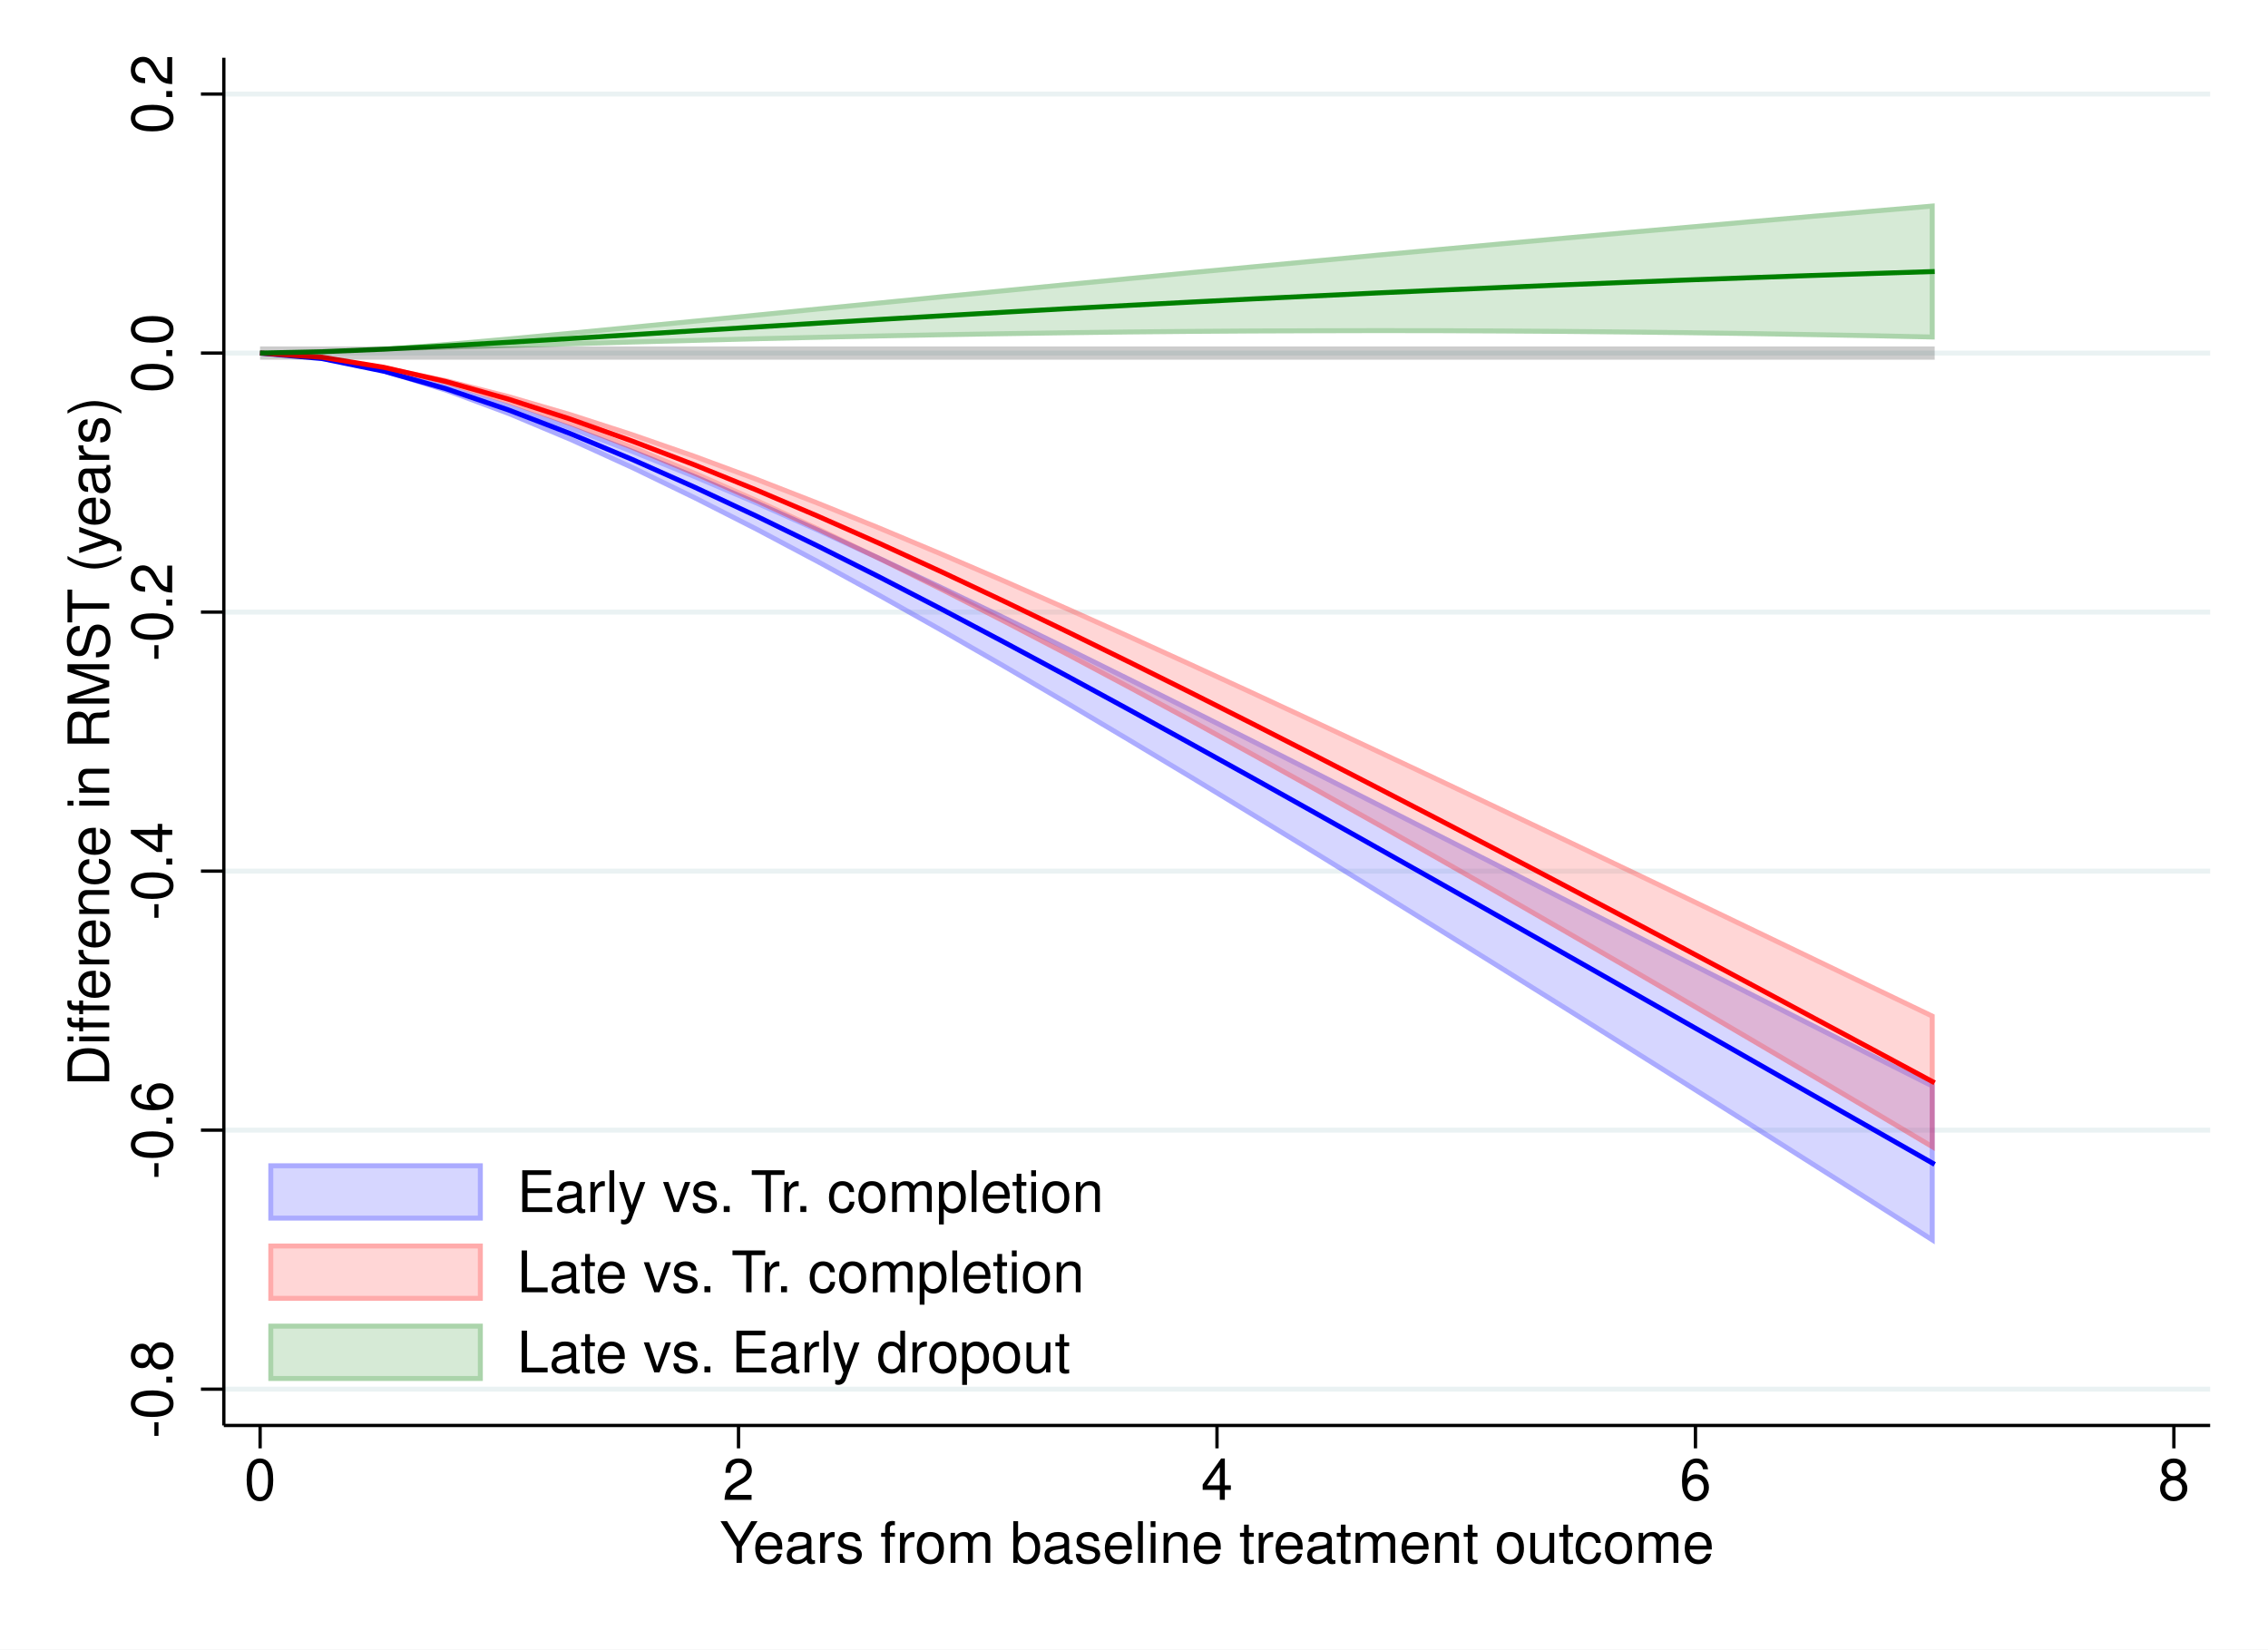
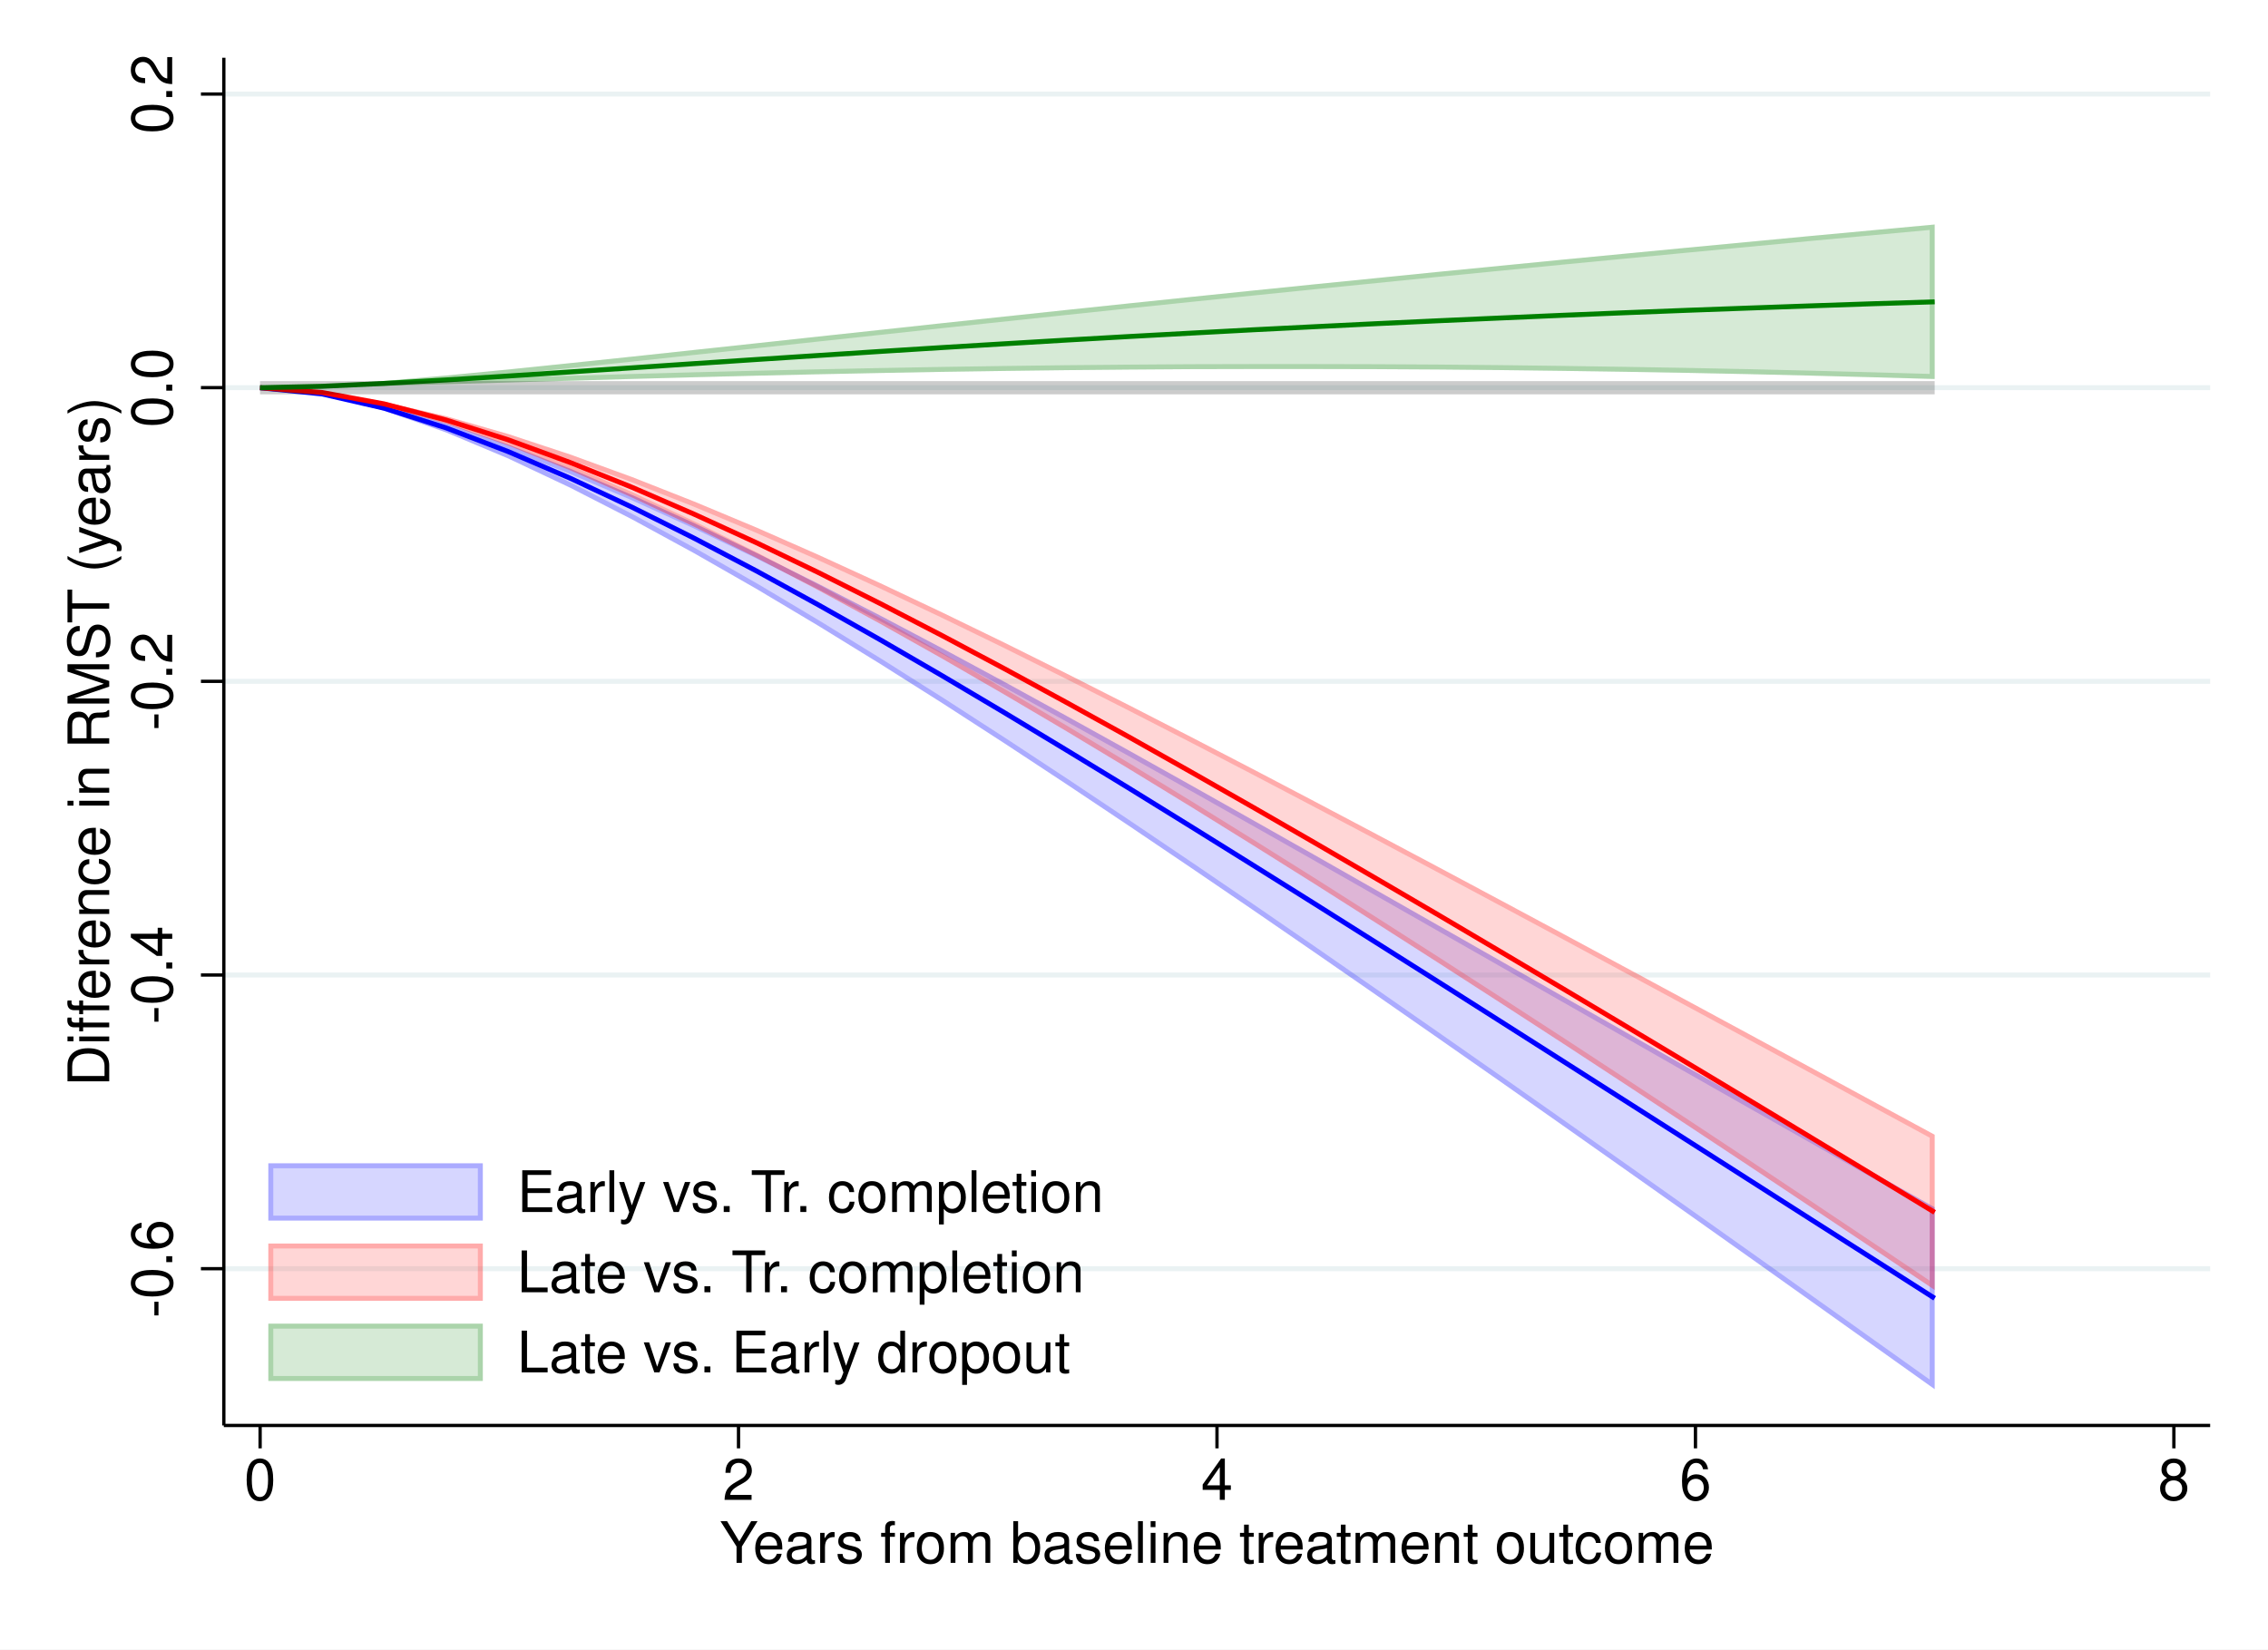
<svg xmlns="http://www.w3.org/2000/svg" xmlns:xlink="http://www.w3.org/1999/xlink" version="1.1" width="5.50in" height="4.00in" viewBox="0 0 3960 2880">
  <rect x="0" y="0" width="3960" height="2880" style="fill:#FFFFFF;stroke:none" />
  <rect x="0.00" y="0.00" width="3959.88" height="2880.00" style="fill:#FFFFFF" />
  <rect x="2.88" y="2.88" width="3954.12" height="2874.24" style="fill:none;stroke:#FFFFFF;stroke-width:5.76" />
  <rect x="390.80" y="100.86" width="3468.22" height="2388.33" style="fill:#FFFFFF" />
  <rect x="393.68" y="103.74" width="3462.46" height="2382.57" style="fill:none;stroke:#FFFFFF;stroke-width:5.76" />
-   <line x1="390.80" y1="2425.82" x2="3859.02" y2="2425.82" style="stroke:#EAF2F3;stroke-width:8.64" />
-   <line x1="390.80" y1="1973.50" x2="3859.02" y2="1973.50" style="stroke:#EAF2F3;stroke-width:8.64" />
-   <line x1="390.80" y1="1521.18" x2="3859.02" y2="1521.18" style="stroke:#EAF2F3;stroke-width:8.64" />
-   <line x1="390.80" y1="1068.86" x2="3859.02" y2="1068.86" style="stroke:#EAF2F3;stroke-width:8.64" />
-   <line x1="390.80" y1="616.54" x2="3859.02" y2="616.54" style="stroke:#EAF2F3;stroke-width:8.64" />
+   <line x1="390.80" y1="2215.44" x2="3859.02" y2="2215.44" style="stroke:#EAF2F3;stroke-width:8.64" />
+   <line x1="390.80" y1="1702.61" x2="3859.02" y2="1702.61" style="stroke:#EAF2F3;stroke-width:8.64" />
+   <line x1="390.80" y1="1189.77" x2="3859.02" y2="1189.77" style="stroke:#EAF2F3;stroke-width:8.64" />
+   <line x1="390.80" y1="676.93" x2="3859.02" y2="676.93" style="stroke:#EAF2F3;stroke-width:8.64" />
  <line x1="390.80" y1="164.22" x2="3859.02" y2="164.22" style="stroke:#EAF2F3;stroke-width:8.64" />
  <defs>
-     <path id="path_xKXCPDkJ" d="M562.44 627.43 L562.44 627.43 L670.73 652.18 L779.01 685.97 L887.29 726.31 L995.57 771.73 L1103.85 821.11 L1212.13 873.58 L1320.54 928.65 L1428.82 986.07 L1537.10 1045.47 L1645.38 1106.36 L1753.66 1168.61 L1861.94 1232.09 L1970.22 1296.45 L2078.51 1361.42 L2186.79 1427.25 L2295.07 1493.46 L2403.35 1560.17 L2511.63 1627.36 L2620.03 1694.81 L2728.32 1762.50 L2836.60 1830.44 L2944.88 1898.63 L3053.16 1966.94 L3161.44 2035.50 L3269.72 2104.06 L3378.00 2172.87 L3378.00 1893.68 L3269.72 1839.11 L3161.44 1784.41 L3053.16 1729.46 L2944.88 1674.51 L2836.60 1619.44 L2728.32 1564.37 L2620.03 1509.18 L2511.63 1454.11 L2403.35 1399.04 L2295.07 1344.09 L2186.79 1289.39 L2078.51 1234.94 L1970.22 1180.86 L1861.94 1127.27 L1753.66 1074.31 L1645.38 1022.21 L1537.10 971.22 L1428.82 921.47 L1320.54 873.45 L1212.13 827.29 L1103.85 783.49 L995.57 742.40 L887.29 704.90 L779.01 671.74 L670.73 644.39 L562.44 624.83 L562.44 627.43 Z" stroke-linejoin="round" />
+     <path id="path_GVYgxOIP" d="M562.44 689.31 L562.44 689.31 L670.73 717.15 L779.01 755.15 L887.29 800.56 L995.57 851.67 L1103.85 907.12 L1212.13 966.15 L1320.54 1028.15 L1428.82 1092.75 L1537.10 1159.45 L1645.38 1227.89 L1753.66 1297.93 L1861.94 1369.21 L1970.22 1441.49 L2078.51 1514.62 L2186.79 1588.38 L2295.07 1662.88 L2403.35 1737.88 L2511.63 1813.24 L2620.03 1888.98 L2728.32 1965.09 L2836.60 2041.44 L2944.88 2117.92 L3053.16 2194.65 L3161.44 2271.63 L3269.72 2348.72 L3378.00 2425.82 L3378.00 2108.27 L3269.72 2047.26 L3161.44 1986.00 L3053.16 1924.62 L2944.88 1863.11 L2836.60 1801.36 L2728.32 1739.73 L2620.03 1677.98 L2511.63 1616.23 L2403.35 1554.60 L2295.07 1492.97 L2186.79 1431.71 L2078.51 1370.70 L1970.22 1310.06 L1861.94 1250.04 L1753.66 1190.64 L1645.38 1132.22 L1537.10 1075.05 L1428.82 1019.36 L1320.54 965.40 L1212.13 913.55 L1103.85 864.42 L995.57 818.38 L887.29 776.31 L779.01 739.06 L670.73 708.37 L562.44 686.34 L562.44 689.31 Z" stroke-linejoin="round" />
  </defs>
  <defs>
-     <clipPath id="clipPath_AJsalqST">
-       <use xlink:href="#path_xKXCPDkJ" />
+     <clipPath id="clipPath_bWXjxbac">
+       <use xlink:href="#path_GVYgxOIP" />
    </clipPath>
  </defs>
-   <use xlink:href="#path_xKXCPDkJ" style="stroke:none;fill:#3333FF;fill-opacity:0.20" />
-   <use xlink:href="#path_xKXCPDkJ" style="fill:none;stroke:#0000FF;stroke-opacity:0.20;stroke-width:17.28" clip-path="url(#clipPath_AJsalqST)" />
-   <path d=" M454.04 616.54 L562.32 626.19 L670.60 648.35 L779.01 678.91 L887.29 715.67 L995.57 757.13 L1103.85 802.30 L1212.13 850.44 L1320.41 901.05 L1428.69 953.89 L1536.97 1008.35 L1645.26 1064.41 L1753.54 1121.58 L1861.82 1179.75 L1970.22 1238.65 L2078.51 1298.30 L2186.79 1358.32 L2295.07 1418.84 L2403.35 1479.72 L2511.63 1540.74 L2619.91 1601.99 L2728.19 1663.50 L2836.47 1725.01 L2944.76 1786.63 L3053.04 1848.26 L3161.32 1910.02 L3269.72 1971.65 L3378.00 2033.28" stroke-linejoin="round" style="fill:none;stroke:#0000FF;stroke-width:8.64" />
+   <use xlink:href="#path_GVYgxOIP" style="stroke:none;fill:#3333FF;fill-opacity:0.20" />
+   <use xlink:href="#path_GVYgxOIP" style="fill:none;stroke:#0000FF;stroke-opacity:0.20;stroke-width:17.28" clip-path="url(#clipPath_bWXjxbac)" />
+   <path d=" M454.04 677.06 L562.32 687.95 L670.60 712.82 L779.01 747.23 L887.29 788.56 L995.57 835.09 L1103.85 885.83 L1212.13 939.91 L1320.41 996.84 L1428.69 1056.12 L1536.97 1117.25 L1645.26 1180.12 L1753.54 1244.35 L1861.82 1309.69 L1970.22 1375.77 L2078.51 1442.72 L2186.79 1510.17 L2295.07 1577.99 L2403.35 1646.30 L2511.63 1714.73 L2619.91 1783.54 L2728.19 1852.47 L2836.47 1921.53 L2944.76 1990.58 L3053.04 2059.76 L3161.32 2128.94 L3269.72 2197.99 L3378.00 2267.17" stroke-linejoin="round" style="fill:none;stroke:#0000FF;stroke-width:8.64" />
  <defs>
-     <path id="path_MuOvsabk" d="M562.44 624.83 L562.44 624.83 L670.73 644.51 L779.01 672.11 L887.29 705.64 L995.57 743.88 L1103.85 785.84 L1212.13 830.88 L1320.54 878.65 L1428.82 928.77 L1537.10 980.87 L1645.38 1034.58 L1753.66 1089.90 L1861.94 1146.46 L1970.22 1204.13 L2078.51 1262.66 L2186.79 1322.19 L2295.07 1382.33 L2403.35 1443.09 L2511.63 1504.35 L2620.03 1566.23 L2728.32 1628.60 L2836.60 1691.22 L2944.88 1754.33 L3053.16 1817.82 L3161.44 1881.55 L3269.72 1945.53 L3378.00 2009.89 L3378.00 1771.66 L3269.72 1719.68 L3161.44 1667.58 L3053.16 1615.61 L2944.88 1563.63 L2836.60 1511.78 L2728.32 1460.17 L2620.03 1408.69 L2511.63 1357.33 L2403.35 1306.35 L2295.07 1255.61 L2186.79 1205.36 L2078.51 1155.61 L1970.22 1106.36 L1861.94 1057.85 L1753.66 1010.20 L1645.38 963.67 L1537.10 918.25 L1428.82 874.44 L1320.54 832.24 L1212.13 792.15 L1103.85 754.53 L995.57 719.50 L887.29 687.95 L779.01 660.47 L670.73 638.32 L562.44 622.73 L562.44 624.83 Z" stroke-linejoin="round" />
+     <path id="path_HfHVuwNn" d="M562.44 686.46 L562.44 686.46 L670.73 708.86 L779.01 740.05 L887.29 778.04 L995.57 821.35 L1103.85 868.88 L1212.13 919.86 L1320.54 973.94 L1428.82 1030.50 L1537.10 1089.41 L1645.38 1150.29 L1753.66 1212.91 L1861.94 1276.77 L1970.22 1341.99 L2078.51 1408.20 L2186.79 1475.39 L2295.07 1543.33 L2403.35 1612.14 L2511.63 1681.44 L2620.03 1751.36 L2728.32 1821.66 L2836.60 1892.57 L2944.88 1963.85 L3053.16 2035.50 L3161.44 2107.53 L3269.72 2179.92 L3378.00 2252.57 L3378.00 1981.55 L3269.72 1922.89 L3161.44 1864.10 L3053.16 1805.45 L2944.88 1746.91 L2836.60 1688.50 L2728.32 1630.09 L2620.03 1572.05 L2511.63 1514.13 L2403.35 1456.58 L2295.07 1399.41 L2186.79 1342.61 L2078.51 1286.42 L1970.22 1230.86 L1861.94 1176.03 L1753.66 1122.20 L1645.38 1069.60 L1537.10 1018.37 L1428.82 968.75 L1320.54 921.10 L1212.13 875.81 L1103.85 833.11 L995.57 793.63 L887.29 757.87 L779.01 726.81 L670.73 701.68 L562.44 684.11 L562.44 686.46 Z" stroke-linejoin="round" />
  </defs>
  <defs>
-     <clipPath id="clipPath_SSeKRkwS">
-       <use xlink:href="#path_MuOvsabk" />
+     <clipPath id="clipPath_DZtddINh">
+       <use xlink:href="#path_HfHVuwNn" />
    </clipPath>
  </defs>
-   <use xlink:href="#path_MuOvsabk" style="stroke:none;fill:#FF3333;fill-opacity:0.20" />
-   <use xlink:href="#path_MuOvsabk" style="fill:none;stroke:#FF0000;stroke-opacity:0.20;stroke-width:17.28" clip-path="url(#clipPath_SSeKRkwS)" />
-   <path d=" M454.04 616.54 L562.32 623.84 L670.60 641.54 L779.01 666.41 L887.29 696.86 L995.57 731.76 L1103.85 770.24 L1212.13 811.58 L1320.41 855.51 L1428.69 901.67 L1536.97 949.56 L1645.26 999.19 L1753.54 1050.18 L1861.82 1102.28 L1970.22 1155.37 L2078.51 1209.20 L2186.79 1263.77 L2295.07 1318.97 L2403.35 1374.78 L2511.63 1430.97 L2619.91 1487.52 L2728.19 1544.45 L2836.47 1601.62 L2944.76 1659.04 L3053.04 1716.71 L3161.32 1774.63 L3269.72 1832.67 L3378.00 1890.84" stroke-linejoin="round" style="fill:none;stroke:#FF0000;stroke-width:8.64" />
+   <use xlink:href="#path_HfHVuwNn" style="stroke:none;fill:#FF3333;fill-opacity:0.20" />
+   <use xlink:href="#path_HfHVuwNn" style="fill:none;stroke:#FF0000;stroke-opacity:0.20;stroke-width:17.28" clip-path="url(#clipPath_DZtddINh)" />
+   <path d=" M454.04 677.06 L562.32 685.35 L670.60 705.27 L779.01 733.49 L887.29 768.02 L995.57 807.62 L1103.85 851.06 L1212.13 897.96 L1320.41 947.58 L1428.69 999.68 L1536.97 1054.01 L1645.26 1110.07 L1753.54 1167.62 L1861.82 1226.52 L1970.22 1286.42 L2078.51 1347.43 L2186.79 1409.06 L2295.07 1471.43 L2403.35 1534.42 L2511.63 1597.79 L2619.91 1661.77 L2728.19 1726.00 L2836.47 1790.59 L2944.76 1855.44 L3053.04 1920.54 L3161.32 1985.88 L3269.72 2051.47 L3378.00 2117.06" stroke-linejoin="round" style="fill:none;stroke:#FF0000;stroke-width:8.64" />
  <defs>
-     <path id="path_ipOUhuAW" d="M562.44 615.43 L562.44 615.43 L670.73 613.32 L779.01 610.60 L887.29 607.63 L995.57 604.66 L1103.85 601.57 L1212.13 598.72 L1320.54 595.87 L1428.82 593.28 L1537.10 590.92 L1645.38 588.82 L1753.66 586.96 L1861.94 585.36 L1970.22 583.99 L2078.51 583.00 L2186.79 582.26 L2295.07 581.89 L2403.35 581.64 L2511.63 581.77 L2620.03 582.26 L2728.32 583.00 L2836.60 583.99 L2944.88 585.23 L3053.16 586.72 L3161.44 588.57 L3269.72 590.55 L3378.00 592.90 L3378.00 355.17 L3269.72 364.46 L3161.44 373.74 L3053.16 383.14 L2944.88 392.67 L2836.60 402.20 L2728.32 411.85 L2620.03 421.63 L2511.63 431.53 L2403.35 441.43 L2295.07 451.58 L2186.79 461.73 L2078.51 471.87 L1970.22 482.27 L1861.94 492.66 L1753.66 503.31 L1645.38 513.83 L1537.10 524.59 L1428.82 535.24 L1320.54 546.00 L1212.13 556.64 L1103.85 567.16 L995.57 577.68 L887.29 587.71 L779.01 597.36 L670.73 605.90 L562.44 612.95 L562.44 615.43 Z" stroke-linejoin="round" />
+     <path id="path_TtqimAbP" d="M562.44 675.94 L562.44 675.94 L670.73 673.72 L779.01 670.87 L887.29 667.90 L995.57 664.81 L1103.85 661.71 L1212.13 658.74 L1320.54 656.02 L1428.82 653.54 L1537.10 651.32 L1645.38 649.34 L1753.66 647.73 L1861.94 646.37 L1970.22 645.38 L2078.51 644.63 L2186.79 644.39 L2295.07 644.39 L2403.35 644.63 L2511.63 645.25 L2620.03 646.24 L2728.32 647.60 L2836.60 649.21 L2944.88 651.07 L3053.16 653.30 L3161.44 655.90 L3269.72 658.74 L3378.00 661.84 L3378.00 392.05 L3269.72 402.08 L3161.44 412.10 L3053.16 422.37 L2944.88 432.64 L2836.60 443.04 L2728.32 453.43 L2620.03 464.08 L2511.63 474.72 L2403.35 485.61 L2295.07 496.50 L2186.79 507.51 L2078.51 518.65 L1970.22 529.91 L1861.94 541.30 L1753.66 552.81 L1645.38 564.32 L1537.10 576.07 L1428.82 587.71 L1320.54 599.46 L1212.13 611.10 L1103.85 622.73 L995.57 634.11 L887.29 645.25 L779.01 655.77 L670.73 665.30 L562.44 672.97 L562.44 675.94 Z" stroke-linejoin="round" />
  </defs>
  <defs>
-     <clipPath id="clipPath_TAEOgDbu">
-       <use xlink:href="#path_ipOUhuAW" />
+     <clipPath id="clipPath_zuCbgRCp">
+       <use xlink:href="#path_TtqimAbP" />
    </clipPath>
  </defs>
-   <use xlink:href="#path_ipOUhuAW" style="stroke:none;fill:#339933;fill-opacity:0.20" />
-   <use xlink:href="#path_ipOUhuAW" style="fill:none;stroke:#008000;stroke-opacity:0.20;stroke-width:17.28" clip-path="url(#clipPath_TAEOgDbu)" />
-   <path d=" M454.04 616.54 L562.32 614.19 L670.60 609.74 L779.01 604.04 L887.29 597.73 L995.57 591.17 L1103.85 584.49 L1212.13 577.68 L1320.41 571.00 L1428.69 564.32 L1536.97 557.76 L1645.26 551.45 L1753.54 545.14 L1861.82 539.07 L1970.22 533.26 L2078.51 527.56 L2186.79 521.99 L2295.07 516.80 L2403.35 511.60 L2511.63 506.77 L2619.91 502.07 L2728.19 497.49 L2836.47 493.16 L2944.76 488.95 L3053.04 484.99 L3161.32 481.16 L3269.72 477.57 L3378.00 474.10" stroke-linejoin="round" style="fill:none;stroke:#008000;stroke-width:8.64" />
-   <path d=" M454.04 616.54 L562.32 616.54 L670.60 616.54 L779.01 616.54 L887.29 616.54 L995.57 616.54 L1103.85 616.54 L1212.13 616.54 L1320.41 616.54 L1428.69 616.54 L1536.97 616.54 L1645.26 616.54 L1753.54 616.54 L1861.82 616.54 L1970.22 616.54 L2078.51 616.54 L2186.79 616.54 L2295.07 616.54 L2403.35 616.54 L2511.63 616.54 L2619.91 616.54 L2728.19 616.54 L2836.47 616.54 L2944.76 616.54 L3053.04 616.54 L3161.32 616.54 L3269.72 616.54 L3378.00 616.54" stroke-linejoin="round" style="fill:none;stroke:#000000;stroke-opacity:0.20;stroke-width:23.04" />
+   <use xlink:href="#path_TtqimAbP" style="stroke:none;fill:#339933;fill-opacity:0.20" />
+   <use xlink:href="#path_TtqimAbP" style="fill:none;stroke:#008000;stroke-opacity:0.20;stroke-width:17.28" clip-path="url(#clipPath_zuCbgRCp)" />
+   <path d=" M454.04 677.06 L562.32 674.58 L670.60 669.51 L779.01 663.44 L887.29 656.64 L995.57 649.46 L1103.85 642.28 L1212.13 634.98 L1320.41 627.80 L1428.69 620.75 L1536.97 613.70 L1645.26 606.89 L1753.54 600.33 L1861.82 593.89 L1970.22 587.71 L2078.51 581.77 L2186.79 575.95 L2295.07 570.51 L2403.35 565.18 L2511.63 560.11 L2619.91 555.28 L2728.19 550.58 L2836.47 546.13 L2944.76 541.92 L3053.04 537.96 L3161.32 534.12 L3269.72 530.41 L3378.00 527.07" stroke-linejoin="round" style="fill:none;stroke:#008000;stroke-width:8.64" />
+   <path d=" M454.04 677.06 L562.32 677.06 L670.60 677.06 L779.01 677.06 L887.29 677.06 L995.57 677.06 L1103.85 677.06 L1212.13 677.06 L1320.41 677.06 L1428.69 677.06 L1536.97 677.06 L1645.26 677.06 L1753.54 677.06 L1861.82 677.06 L1970.22 677.06 L2078.51 677.06 L2186.79 677.06 L2295.07 677.06 L2403.35 677.06 L2511.63 677.06 L2619.91 677.06 L2728.19 677.06 L2836.47 677.06 L2944.76 677.06 L3053.04 677.06 L3161.32 677.06 L3269.72 677.06 L3378.00 677.06" stroke-linejoin="round" style="fill:none;stroke:#000000;stroke-opacity:0.20;stroke-width:23.04" />
  <line x1="390.80" y1="2489.19" x2="390.80" y2="100.86" style="stroke:#000000;stroke-width:5.76" />
-   <line x1="390.80" y1="2425.82" x2="350.83" y2="2425.82" style="stroke:#000000;stroke-width:5.76" />
-   <text x="300.72" y="2425.82" style="font-family:'Helvetica';font-size:99.99px;fill:#000000" transform="rotate(-90 300.72,2425.82)" text-anchor="middle">-0.8</text>
-   <line x1="390.80" y1="1973.50" x2="350.83" y2="1973.50" style="stroke:#000000;stroke-width:5.76" />
-   <text x="300.72" y="1973.50" style="font-family:'Helvetica';font-size:99.99px;fill:#000000" transform="rotate(-90 300.72,1973.50)" text-anchor="middle">-0.6</text>
-   <line x1="390.80" y1="1521.18" x2="350.83" y2="1521.18" style="stroke:#000000;stroke-width:5.76" />
-   <text x="300.72" y="1521.18" style="font-family:'Helvetica';font-size:99.99px;fill:#000000" transform="rotate(-90 300.72,1521.18)" text-anchor="middle">-0.4</text>
-   <line x1="390.80" y1="1068.86" x2="350.83" y2="1068.86" style="stroke:#000000;stroke-width:5.76" />
-   <text x="300.72" y="1068.86" style="font-family:'Helvetica';font-size:99.99px;fill:#000000" transform="rotate(-90 300.72,1068.86)" text-anchor="middle">-0.2</text>
-   <line x1="390.80" y1="616.54" x2="350.83" y2="616.54" style="stroke:#000000;stroke-width:5.76" />
-   <text x="300.72" y="616.54" style="font-family:'Helvetica';font-size:99.99px;fill:#000000" transform="rotate(-90 300.72,616.54)" text-anchor="middle">0.0</text>
+   <line x1="390.80" y1="2215.44" x2="350.83" y2="2215.44" style="stroke:#000000;stroke-width:5.76" />
+   <text x="300.72" y="2215.44" style="font-family:'Helvetica';font-size:99.99px;fill:#000000" transform="rotate(-90 300.72,2215.44)" text-anchor="middle">-0.6</text>
+   <line x1="390.80" y1="1702.61" x2="350.83" y2="1702.61" style="stroke:#000000;stroke-width:5.76" />
+   <text x="300.72" y="1702.61" style="font-family:'Helvetica';font-size:99.99px;fill:#000000" transform="rotate(-90 300.72,1702.61)" text-anchor="middle">-0.4</text>
+   <line x1="390.80" y1="1189.77" x2="350.83" y2="1189.77" style="stroke:#000000;stroke-width:5.76" />
+   <text x="300.72" y="1189.77" style="font-family:'Helvetica';font-size:99.99px;fill:#000000" transform="rotate(-90 300.72,1189.77)" text-anchor="middle">-0.2</text>
+   <line x1="390.80" y1="676.93" x2="350.83" y2="676.93" style="stroke:#000000;stroke-width:5.76" />
+   <text x="300.72" y="676.93" style="font-family:'Helvetica';font-size:99.99px;fill:#000000" transform="rotate(-90 300.72,676.93)" text-anchor="middle">0.0</text>
  <line x1="390.80" y1="164.22" x2="350.83" y2="164.22" style="stroke:#000000;stroke-width:5.76" />
  <text x="300.72" y="164.22" style="font-family:'Helvetica';font-size:99.99px;fill:#000000" transform="rotate(-90 300.72,164.22)" text-anchor="middle">0.2</text>
  <text x="190.71" y="1294.96" style="font-family:'Helvetica';font-size:99.99px;fill:#000000" transform="rotate(-90 190.71,1294.96)" text-anchor="middle">Difference in RMST (years)</text>
  <line x1="390.80" y1="2489.19" x2="3859.02" y2="2489.19" style="stroke:#000000;stroke-width:5.76" />
  <line x1="454.16" y1="2489.19" x2="454.16" y2="2529.16" style="stroke:#000000;stroke-width:5.76" />
  <text x="454.16" y="2619.14" style="font-family:'Helvetica';font-size:99.99px;fill:#000000" text-anchor="middle">0</text>
  <line x1="1289.47" y1="2489.19" x2="1289.47" y2="2529.16" style="stroke:#000000;stroke-width:5.76" />
  <text x="1289.47" y="2619.14" style="font-family:'Helvetica';font-size:99.99px;fill:#000000" text-anchor="middle">2</text>
  <line x1="2124.91" y1="2489.19" x2="2124.91" y2="2529.16" style="stroke:#000000;stroke-width:5.76" />
  <text x="2124.91" y="2619.14" style="font-family:'Helvetica';font-size:99.99px;fill:#000000" text-anchor="middle">4</text>
  <line x1="2960.35" y1="2489.19" x2="2960.35" y2="2529.16" style="stroke:#000000;stroke-width:5.76" />
  <text x="2960.35" y="2619.14" style="font-family:'Helvetica';font-size:99.99px;fill:#000000" text-anchor="middle">6</text>
  <line x1="3795.66" y1="2489.19" x2="3795.66" y2="2529.16" style="stroke:#000000;stroke-width:5.76" />
  <text x="3795.66" y="2619.14" style="font-family:'Helvetica';font-size:99.99px;fill:#000000" text-anchor="middle">8</text>
  <text x="2124.91" y="2729.16" style="font-family:'Helvetica';font-size:99.99px;fill:#000000" text-anchor="middle">Years from baseline treatment outcome</text>
  <rect x="468.52" y="2031.42" width="374.47" height="99.99" style="fill:#3333FF;fill-opacity:0.20" />
  <rect x="472.84" y="2035.74" width="365.83" height="91.35" style="fill:none;stroke:#0000FF;stroke-opacity:0.20;stroke-width:8.64" />
  <rect x="468.52" y="2171.51" width="374.47" height="99.99" style="fill:#FF3333;fill-opacity:0.20" />
  <rect x="472.84" y="2175.83" width="365.83" height="91.35" style="fill:none;stroke:#FF0000;stroke-opacity:0.20;stroke-width:8.64" />
  <rect x="468.52" y="2311.47" width="374.47" height="99.99" style="fill:#339933;fill-opacity:0.20" />
  <rect x="472.84" y="2315.79" width="365.83" height="91.35" style="fill:none;stroke:#008000;stroke-opacity:0.20;stroke-width:8.64" />
  <text x="902.88" y="2116.44" style="font-family:'Helvetica';font-size:99.99px;fill:#000000">Early vs. Tr. completion</text>
  <text x="902.88" y="2256.53" style="font-family:'Helvetica';font-size:99.99px;fill:#000000">Late vs. Tr. completion</text>
  <text x="902.88" y="2396.50" style="font-family:'Helvetica';font-size:99.99px;fill:#000000">Late vs. Early dropout</text>
</svg>
